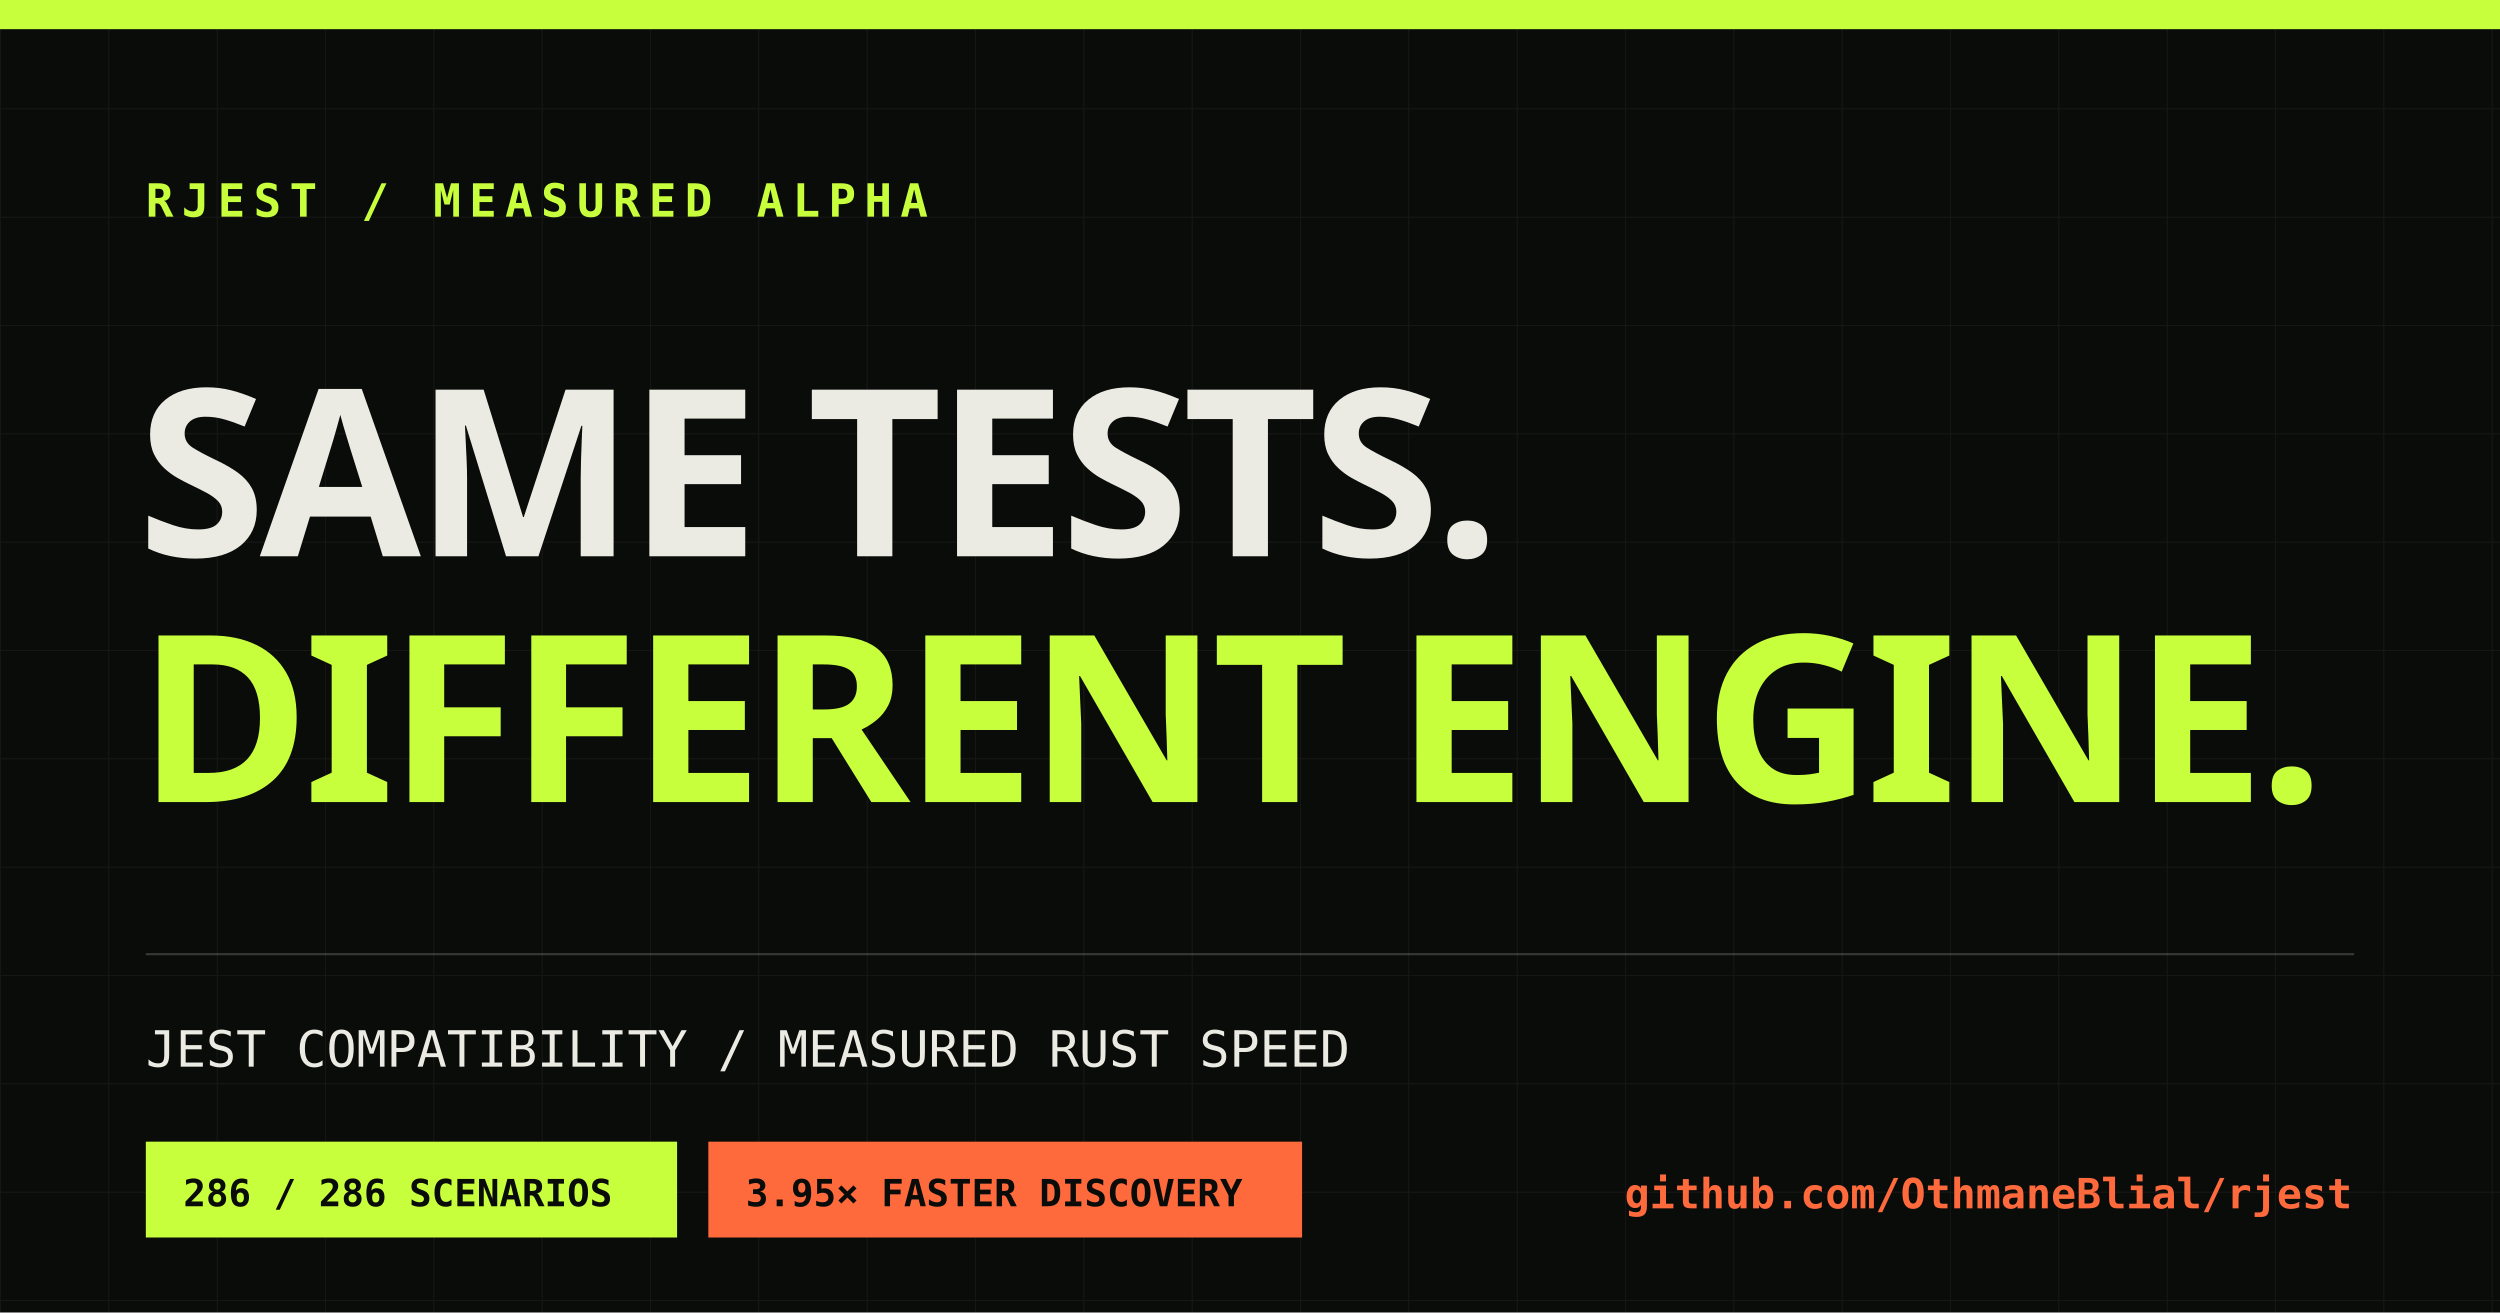
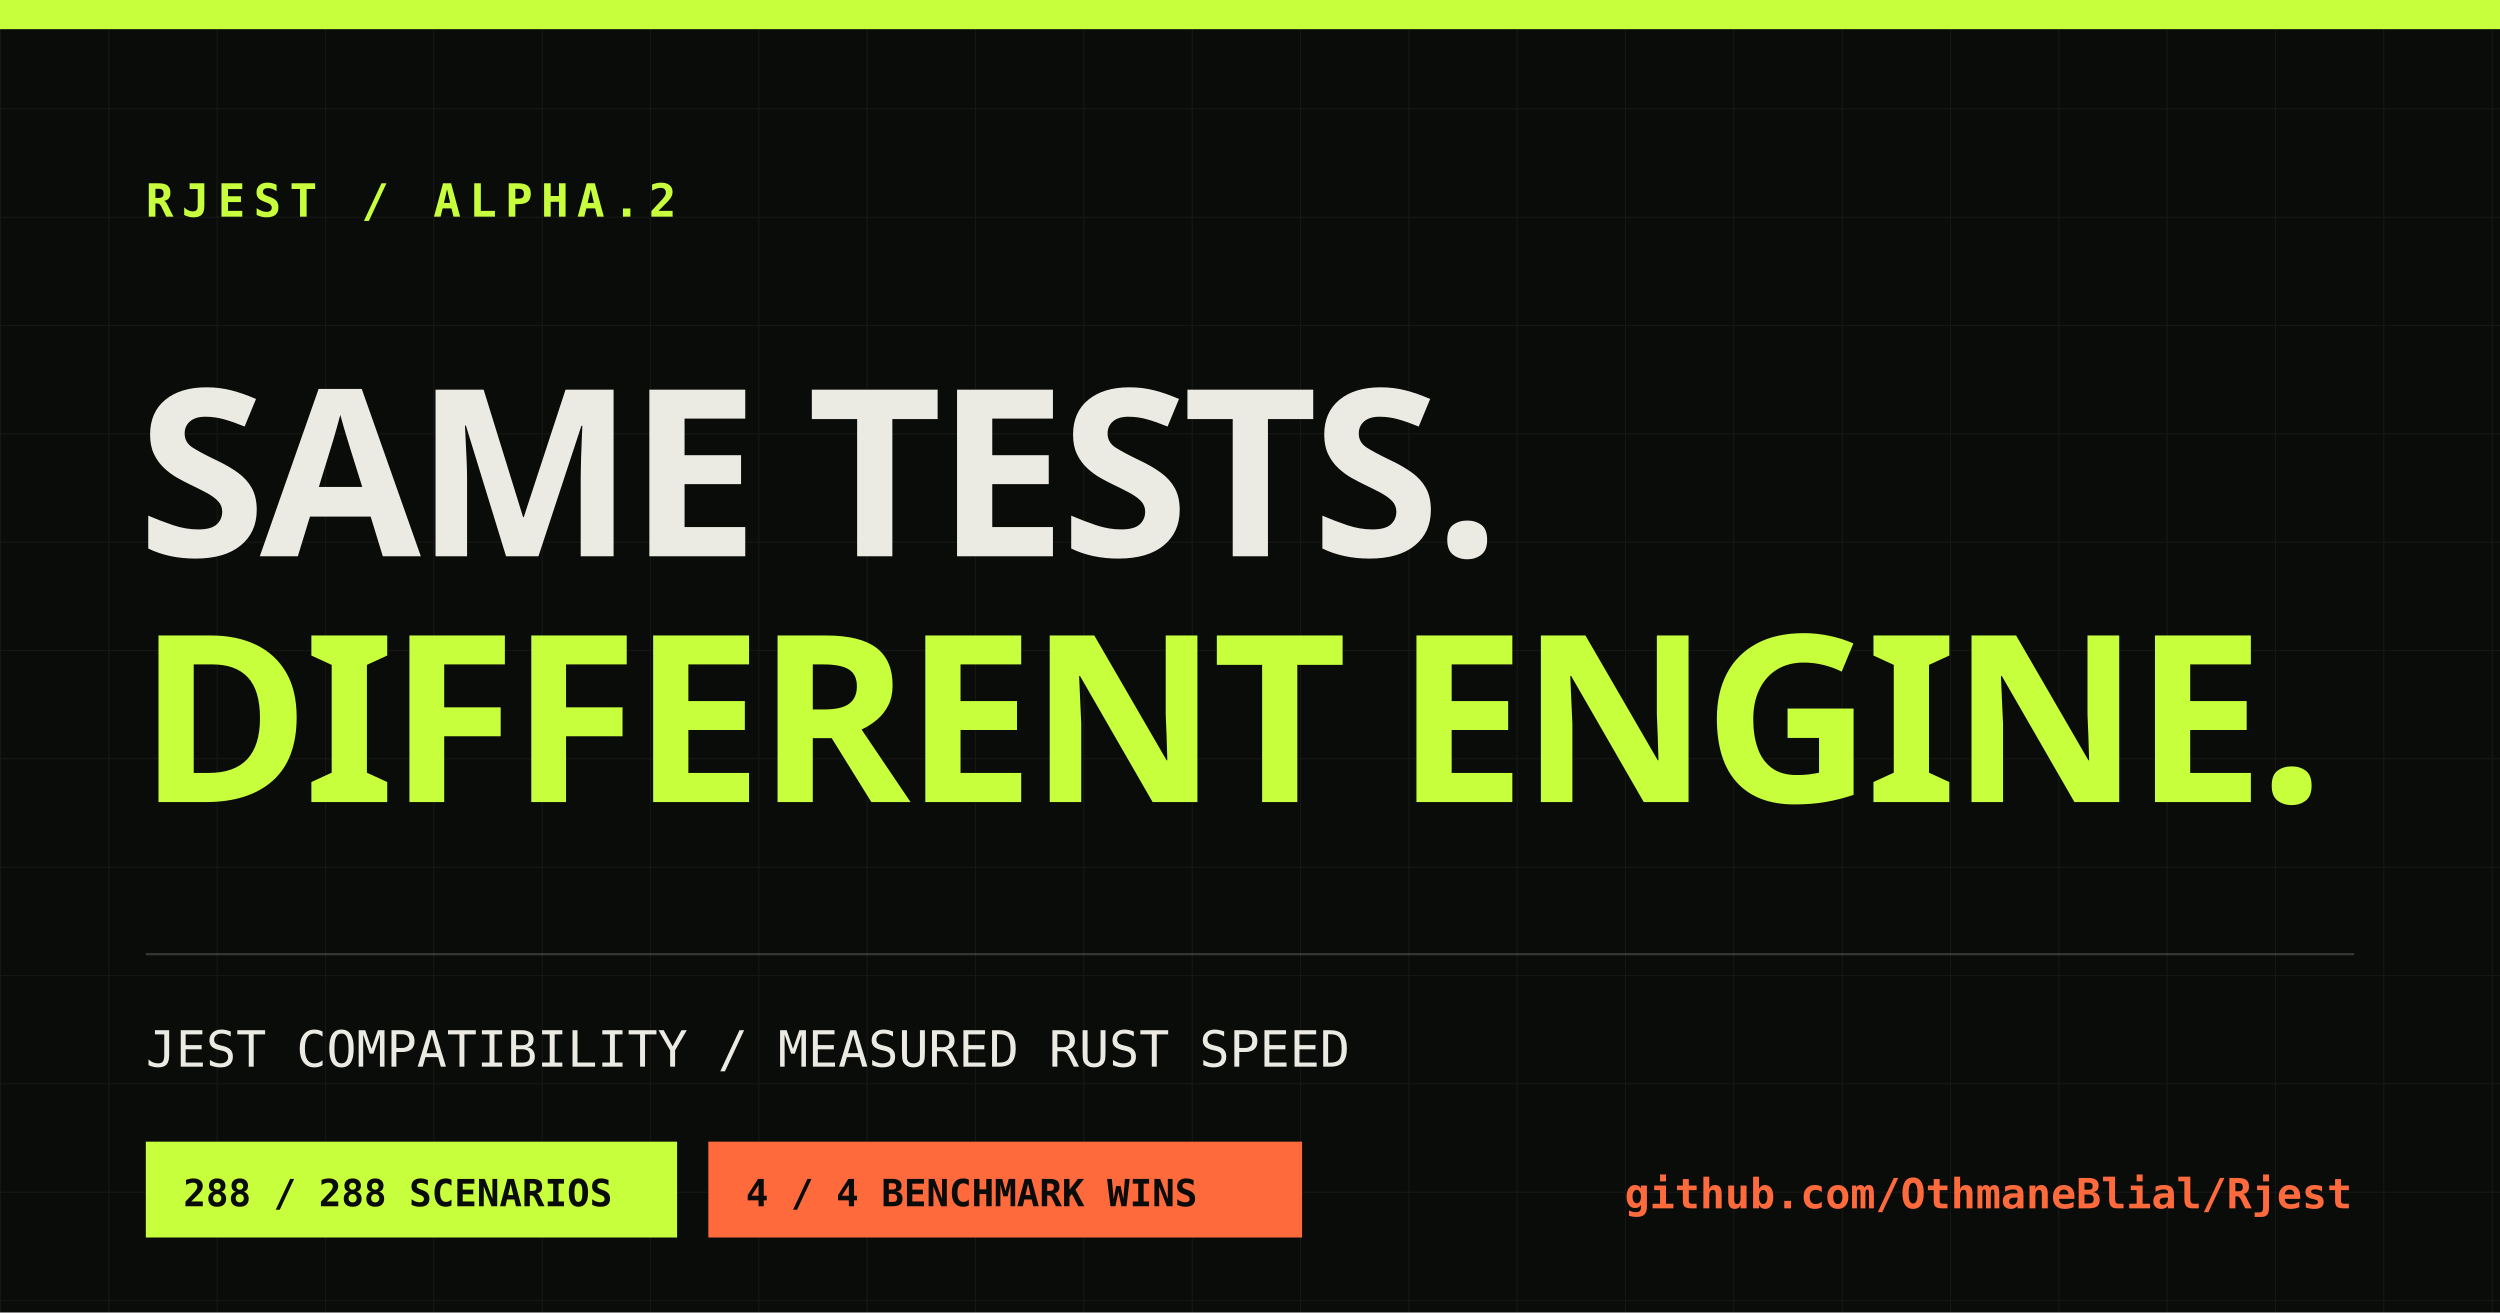
<svg xmlns="http://www.w3.org/2000/svg" width="1200" height="630" viewBox="0 0 1200 630">
  <defs>
    <pattern id="grid" width="52" height="52" patternUnits="userSpaceOnUse">
      <path d="M52 0H0V52" fill="none" stroke="#ecebe3" stroke-opacity=".055" />
    </pattern>
  </defs>
  <rect width="1200" height="630" fill="#0a0c0a" />
  <rect width="1200" height="630" fill="url(#grid)" />
  <rect x="0" y="0" width="1200" height="14" fill="#c8ff3d" />
-   <text x="70" y="104" fill="#c8ff3d" font-family="monospace" font-size="22" font-weight="700" letter-spacing="4">RJEST / MEASURED ALPHA</text>
+   <text x="70" y="104" fill="#c8ff3d" font-family="monospace" font-size="22" font-weight="700" letter-spacing="4">RJEST / ALPHA.2</text>
  <text x="66" y="267" fill="#ecebe3" font-family="Impact, sans-serif" font-size="112" font-weight="900" letter-spacing="-3">SAME TESTS.</text>
  <text x="66" y="385" fill="#c8ff3d" font-family="Impact, sans-serif" font-size="112" font-weight="900" letter-spacing="-3">DIFFERENT ENGINE.</text>
  <line x1="70" y1="458" x2="1130" y2="458" stroke="#ecebe3" stroke-opacity=".2" />
  <text x="70" y="512" fill="#ecebe3" font-family="monospace" font-size="24">JEST COMPATIBILITY / MEASURED RUST SPEED</text>
  <rect x="70" y="548" width="255" height="46" fill="#c8ff3d" />
-   <text x="88" y="579" fill="#0a0c0a" font-family="monospace" font-size="18" font-weight="700">286 / 286 SCENARIOS</text>
+   <text x="88" y="579" fill="#0a0c0a" font-family="monospace" font-size="18" font-weight="700">288 / 288 SCENARIOS</text>
  <rect x="340" y="548" width="285" height="46" fill="#ff6a3d" />
-   <text x="358" y="579" fill="#0a0c0a" font-family="monospace" font-size="18" font-weight="700">3.95× FASTER DISCOVERY</text>
-   <text x="1129" y="580" fill="#ff6a3d" font-family="monospace" font-size="20" font-weight="700" text-anchor="end">github.com/OthmaneBlial/rjest</text>
+   <text x="358" y="579" fill="#0a0c0a" font-family="monospace" font-size="18" font-weight="700">4 / 4 BENCHMARK WINS</text>
+   <text x="1129" y="580" fill="#ff6a3d" font-family="monospace" font-size="20" font-weight="700" text-anchor="end">github.com/OthmaneBlial/Rjest</text>
</svg>
